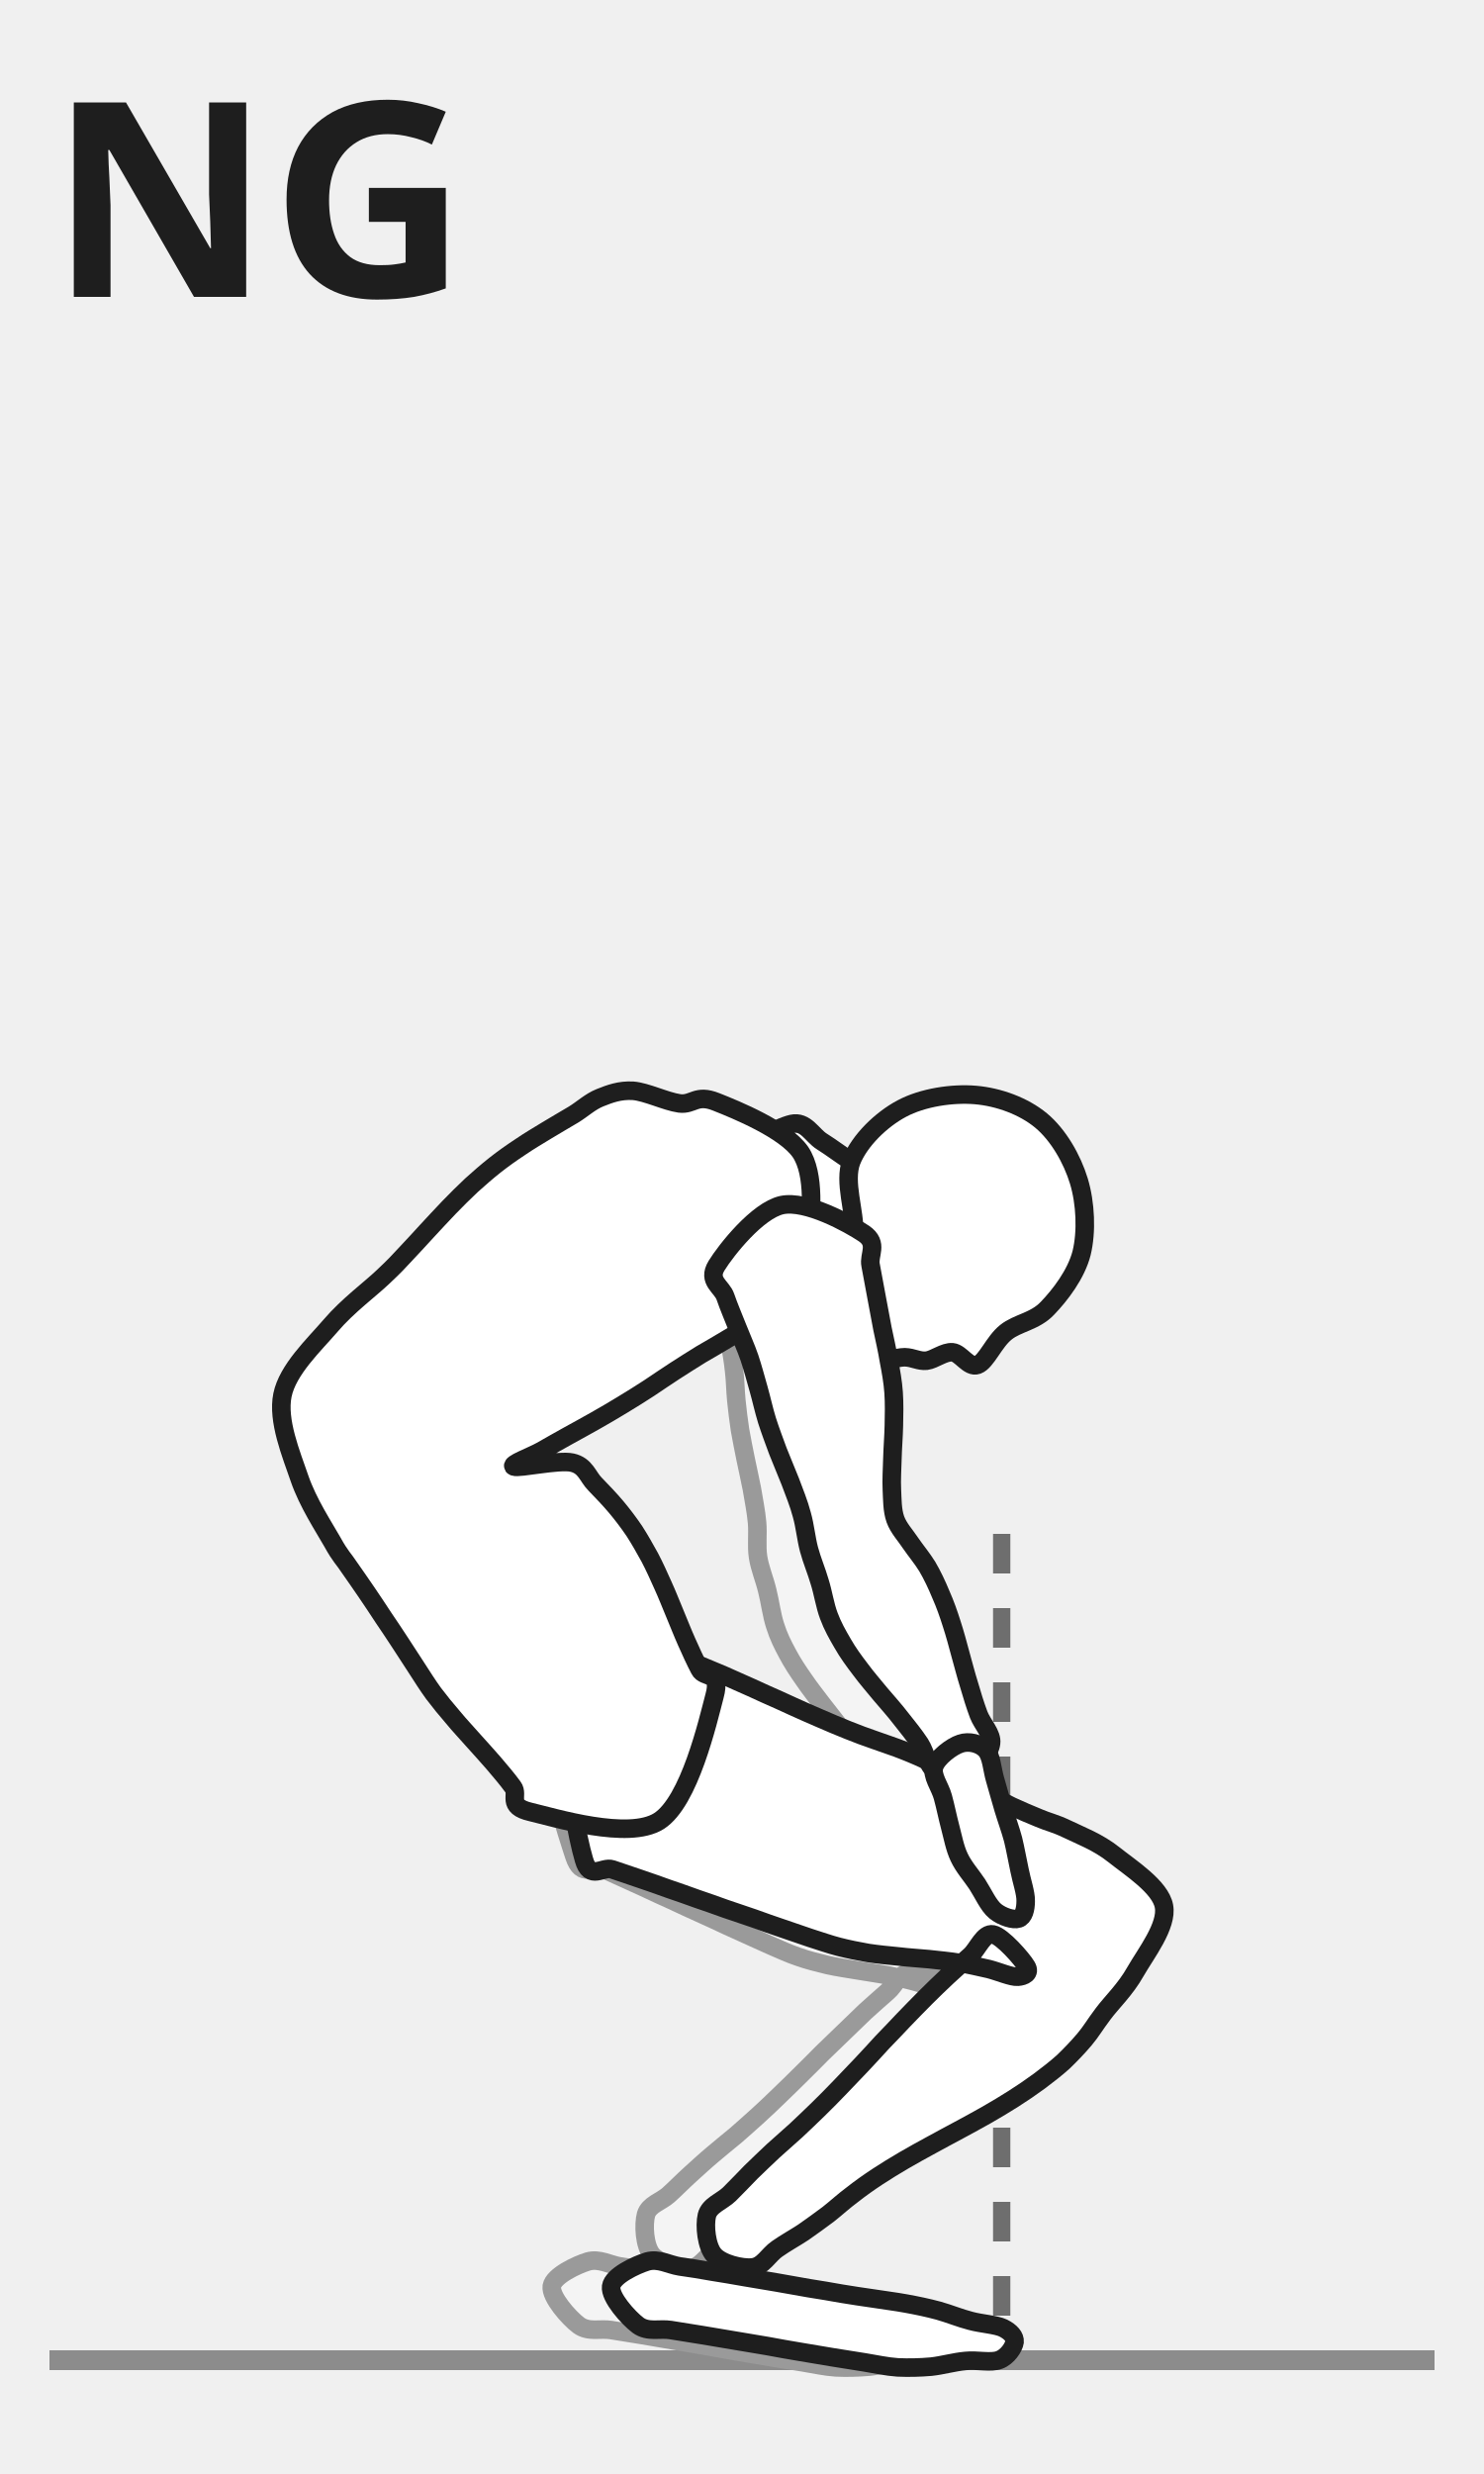
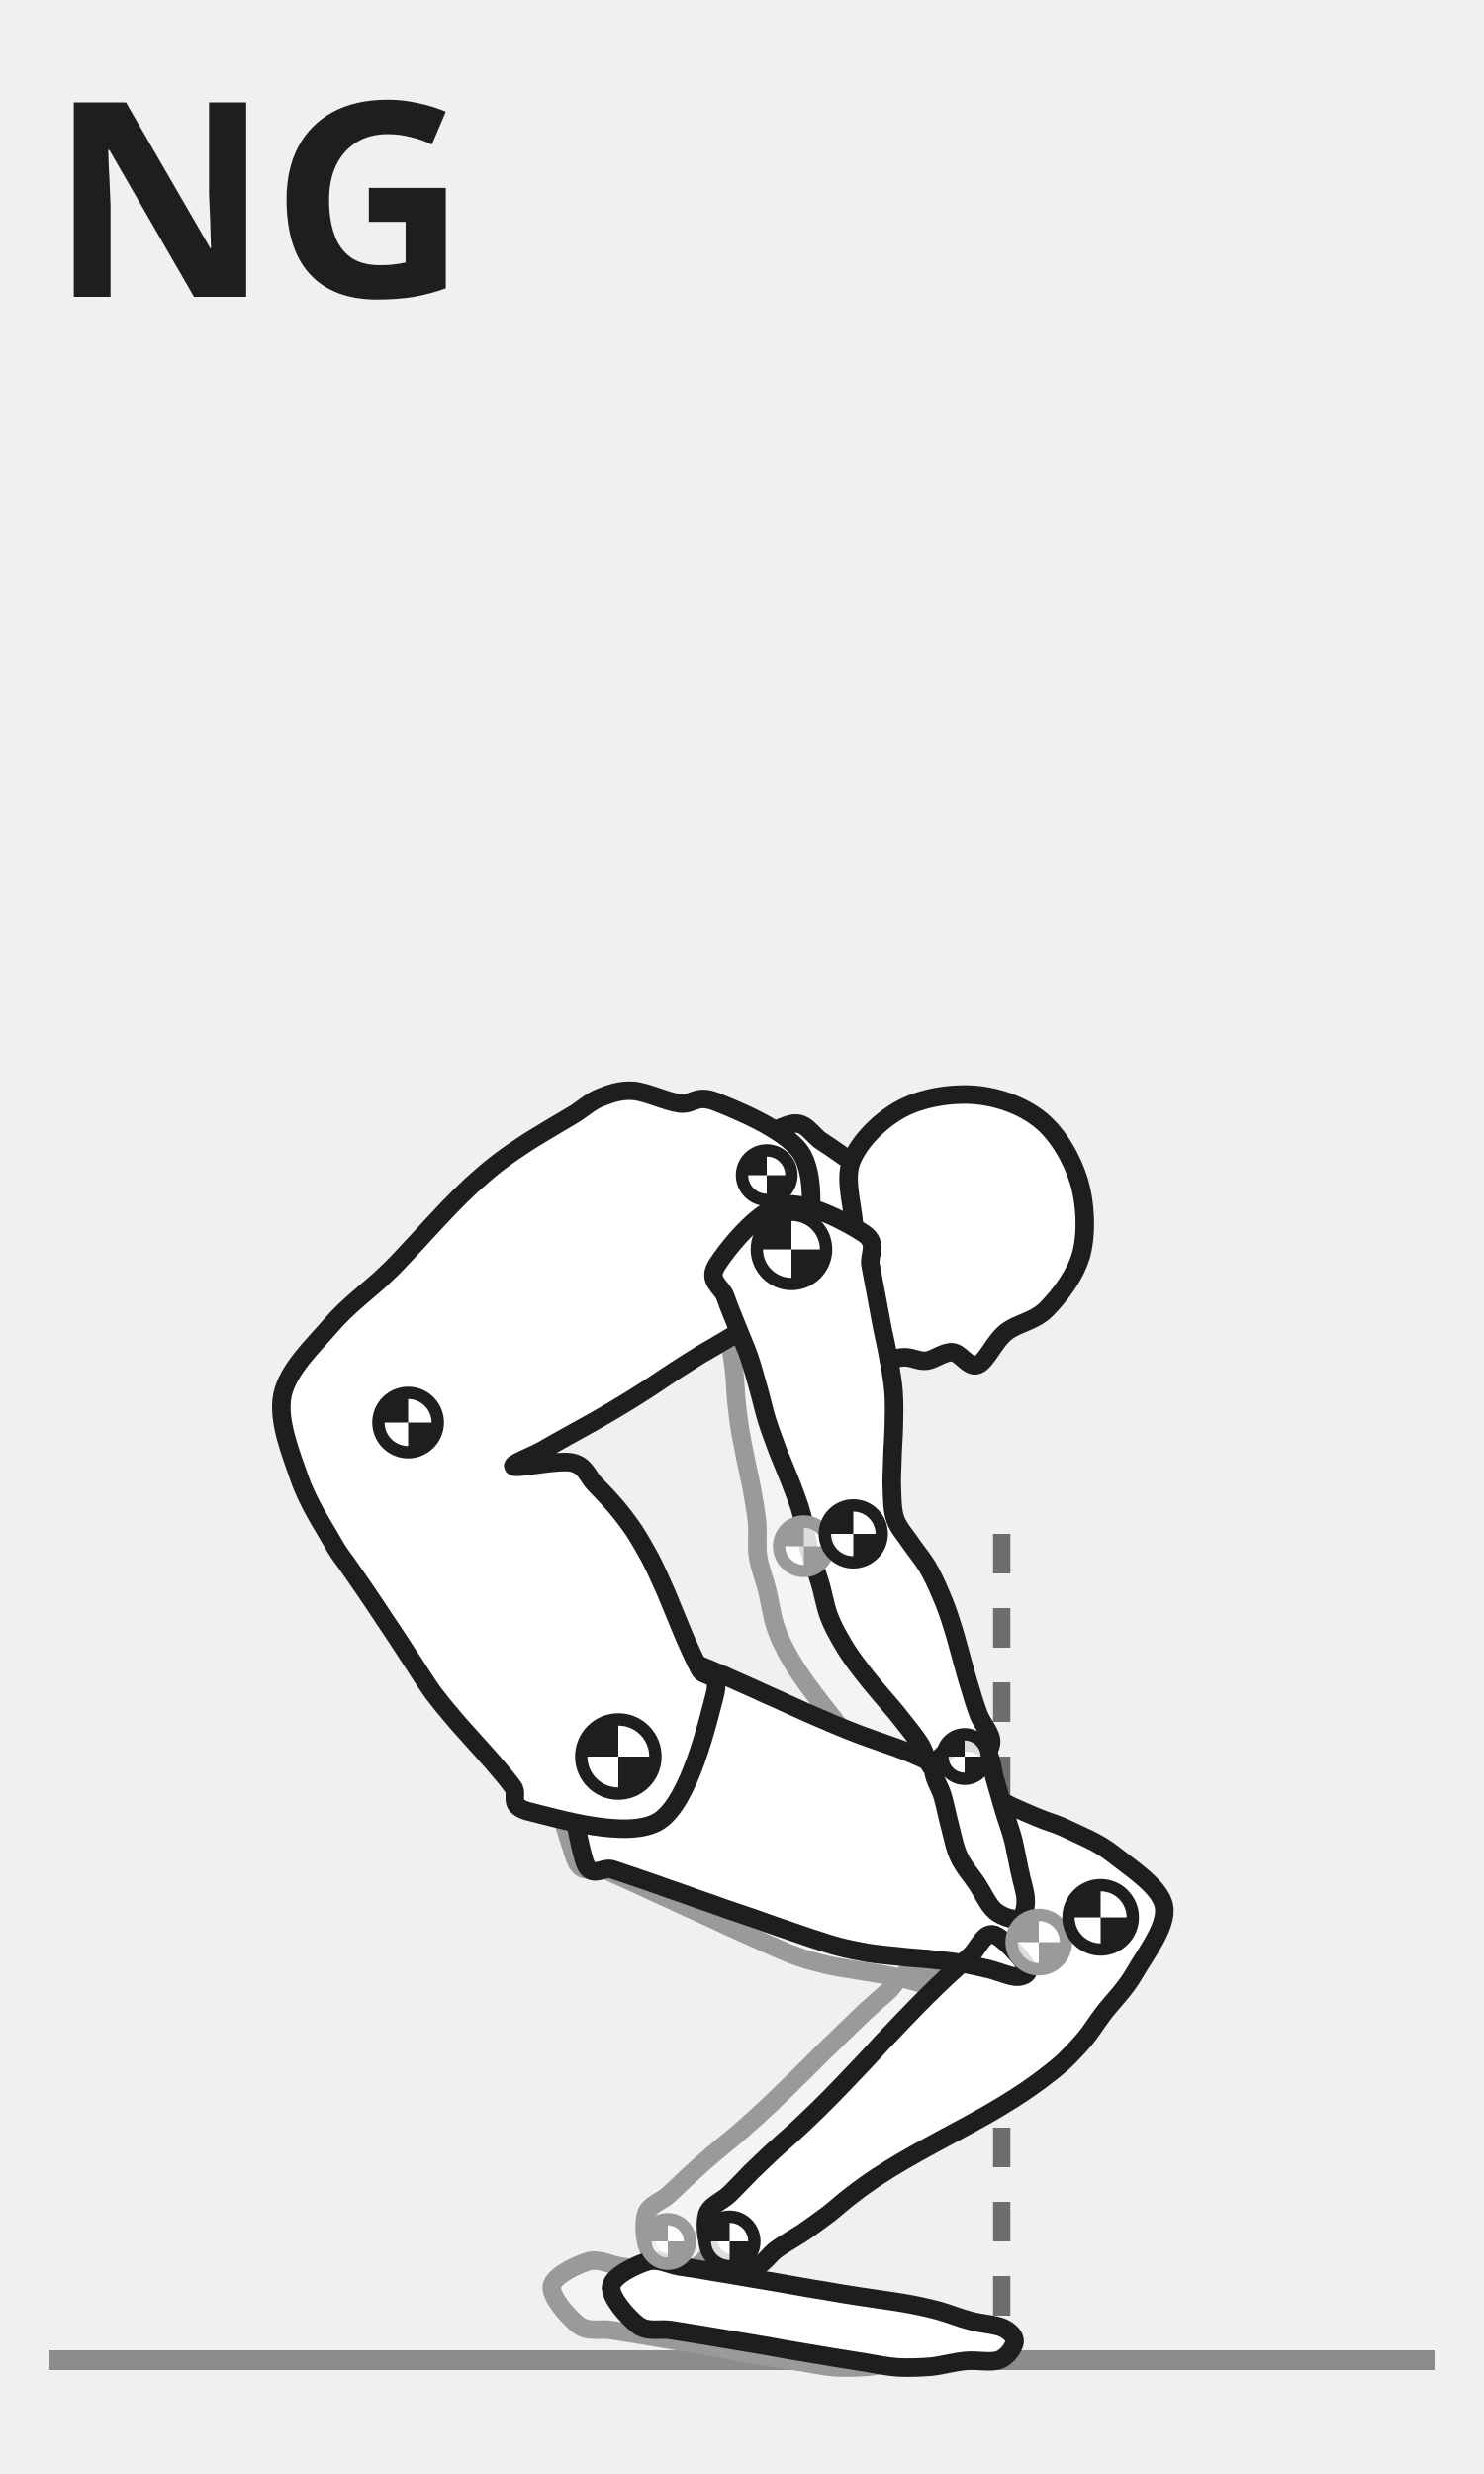
<svg xmlns="http://www.w3.org/2000/svg" viewBox="0 0 60 100" role="img" aria-label="スクワット 悪い例 膝がつま先より前に出て背中が丸い">
  <defs />
  <line x1="2" y1="95.4" x2="58" y2="95.4" stroke="#8C8C8C" stroke-width="0.8" />
  <text x="2" y="12" font-size="11" font-weight="bold" fill="#1E1E1E" font-family="sans-serif">NG</text>
  <line x1="40.5" y1="62" x2="40.5" y2="94.6" stroke="#6E6E6E" stroke-width="0.7" stroke-dasharray="1.6 1.4" />
  <path d="M23.77 91.41 C24.23 91.28 24.64 91.54 25.07 91.61 C25.50 91.67 25.94 91.74 26.37 91.82 C26.80 91.89 27.23 91.96 27.66 92.04 C28.09 92.11 28.53 92.19 28.96 92.26 C29.39 92.34 29.82 92.41 30.25 92.49 C30.68 92.56 31.12 92.63 31.55 92.71 C31.98 92.78 32.41 92.85 32.84 92.91 C33.27 92.98 33.70 93.03 34.13 93.11 C34.57 93.19 35.01 93.28 35.45 93.40 C35.88 93.52 36.31 93.70 36.74 93.81 C37.18 93.93 37.77 93.96 38.06 94.10 C38.36 94.25 38.54 94.45 38.52 94.66 C38.49 94.88 38.23 95.27 37.90 95.39 C37.57 95.52 37.00 95.38 36.54 95.43 C36.08 95.47 35.61 95.61 35.15 95.66 C34.69 95.70 34.23 95.71 33.79 95.69 C33.34 95.66 32.92 95.56 32.48 95.49 C32.05 95.42 31.61 95.35 31.18 95.28 C30.74 95.21 30.31 95.13 29.88 95.06 C29.45 94.99 29.02 94.91 28.59 94.83 C28.15 94.76 27.72 94.68 27.29 94.61 C26.86 94.54 26.43 94.46 26.00 94.39 C25.56 94.32 25.13 94.25 24.70 94.18 C24.27 94.11 23.80 94.28 23.40 93.99 C23.00 93.69 22.25 92.84 22.31 92.41 C22.38 91.99 23.31 91.55 23.77 91.41Z" fill="#F4F4F4" stroke="#9A9A9A" stroke-width="0.75" stroke-linejoin="round" />
  <path d="M26.86 66.79 C27.76 66.36 27.61 67.13 27.98 67.32 C28.35 67.50 28.71 67.70 29.08 67.90 C29.44 68.10 29.80 68.30 30.16 68.51 C30.52 68.72 30.88 68.94 31.23 69.15 C31.59 69.35 31.95 69.57 32.31 69.77 C32.67 69.98 33.03 70.18 33.40 70.37 C33.77 70.56 34.14 70.74 34.51 70.92 C34.88 71.10 35.27 71.26 35.63 71.45 C36.00 71.64 36.35 71.86 36.71 72.09 C37.06 72.31 37.40 72.57 37.74 72.81 C38.08 73.06 38.42 73.32 38.77 73.55 C39.12 73.78 39.47 74.01 39.83 74.21 C40.19 74.42 40.46 74.48 40.94 74.77 C41.42 75.06 42.13 75.41 42.73 75.96 C43.34 76.52 44.46 77.32 44.57 78.10 C44.68 78.88 43.81 79.96 43.39 80.67 C42.96 81.37 42.36 81.90 42.01 82.35 C41.65 82.79 41.52 83.02 41.25 83.32 C40.98 83.63 40.69 83.91 40.38 84.17 C40.08 84.43 39.75 84.66 39.42 84.89 C39.08 85.12 38.74 85.33 38.39 85.53 C38.04 85.74 37.67 85.93 37.31 86.12 C36.95 86.30 36.57 86.48 36.20 86.66 C35.83 86.84 35.46 87.02 35.09 87.20 C34.72 87.38 34.35 87.56 33.99 87.75 C33.62 87.94 33.27 88.14 32.92 88.34 C32.57 88.55 32.23 88.77 31.90 89.00 C31.57 89.23 31.27 89.50 30.94 89.73 C30.61 89.96 30.27 90.18 29.93 90.39 C29.58 90.60 29.21 90.79 28.87 91.00 C28.53 91.22 28.30 91.67 27.88 91.69 C27.46 91.71 26.64 91.49 26.35 91.13 C26.05 90.76 26.01 89.91 26.12 89.51 C26.24 89.11 26.73 88.99 27.03 88.72 C27.33 88.45 27.61 88.16 27.91 87.89 C28.21 87.62 28.50 87.35 28.81 87.09 C29.11 86.83 29.43 86.58 29.74 86.32 C30.04 86.06 30.34 85.79 30.64 85.52 C30.94 85.25 31.23 84.97 31.52 84.69 C31.81 84.41 32.10 84.13 32.38 83.85 C32.67 83.56 32.96 83.28 33.24 82.99 C33.53 82.71 33.82 82.43 34.11 82.15 C34.40 81.87 34.69 81.59 34.98 81.31 C35.28 81.04 35.58 80.77 35.88 80.51 C36.19 80.25 36.32 79.78 36.81 79.73 C37.29 79.69 38.55 80.10 38.81 80.25 C39.07 80.39 38.64 80.61 38.37 80.59 C38.10 80.58 37.60 80.28 37.21 80.16 C36.81 80.04 36.40 79.95 35.98 79.86 C35.57 79.78 35.14 79.72 34.72 79.65 C34.30 79.58 33.88 79.52 33.47 79.43 C33.06 79.33 32.65 79.23 32.26 79.09 C31.87 78.96 31.50 78.78 31.12 78.62 C30.74 78.45 30.36 78.28 29.99 78.11 C29.61 77.94 29.24 77.77 28.86 77.59 C28.48 77.42 28.11 77.25 27.74 77.08 C27.36 76.90 26.99 76.73 26.61 76.56 C26.23 76.38 25.86 76.21 25.48 76.04 C25.11 75.87 24.73 75.70 24.36 75.53 C23.98 75.36 23.53 75.96 23.22 75.03 C22.92 74.09 21.92 71.28 22.53 69.91 C23.14 68.54 25.95 67.22 26.86 66.79Z" fill="#F4F4F4" stroke="#9A9A9A" stroke-width="0.75" stroke-linejoin="round" />
  <path d="M35.00 50.38 C35.52 50.86 35.03 51.18 35.04 51.58 C35.05 51.98 35.05 52.38 35.06 52.78 C35.06 53.18 35.07 53.58 35.07 53.98 C35.08 54.38 35.09 54.78 35.10 55.18 C35.11 55.58 35.14 55.98 35.13 56.38 C35.11 56.78 35.07 57.18 35.01 57.59 C34.95 57.99 34.86 58.39 34.78 58.80 C34.69 59.20 34.60 59.64 34.52 60.01 C34.44 60.39 34.36 60.70 34.32 61.04 C34.28 61.39 34.17 61.76 34.25 62.09 C34.33 62.41 34.62 62.71 34.81 63.01 C35.00 63.32 35.22 63.57 35.40 63.91 C35.58 64.24 35.75 64.65 35.90 65.03 C36.04 65.42 36.15 65.82 36.26 66.22 C36.37 66.62 36.46 67.03 36.55 67.43 C36.65 67.84 36.73 68.25 36.83 68.66 C36.93 69.06 37.03 69.47 37.16 69.86 C37.29 70.25 37.66 70.63 37.60 71.01 C37.54 71.40 37.19 72.02 36.80 72.19 C36.42 72.35 35.66 72.24 35.31 72.03 C34.97 71.82 34.95 71.29 34.74 70.94 C34.52 70.58 34.27 70.24 34.03 69.90 C33.78 69.57 33.51 69.24 33.25 68.90 C33.00 68.57 32.73 68.23 32.50 67.89 C32.26 67.55 32.03 67.20 31.84 66.84 C31.64 66.47 31.47 66.13 31.34 65.71 C31.20 65.29 31.14 64.76 31.02 64.29 C30.91 63.83 30.72 63.39 30.65 62.94 C30.58 62.48 30.65 62.01 30.61 61.55 C30.57 61.09 30.47 60.61 30.40 60.18 C30.32 59.76 30.23 59.39 30.15 58.99 C30.07 58.59 29.99 58.20 29.92 57.80 C29.86 57.40 29.81 57.00 29.77 56.60 C29.73 56.20 29.73 55.80 29.68 55.40 C29.64 55.01 29.57 54.61 29.50 54.21 C29.43 53.81 29.33 53.42 29.25 53.02 C29.17 52.62 29.08 52.22 29.02 51.83 C28.96 51.43 28.42 51.15 28.90 50.63 C29.39 50.10 30.91 48.71 31.92 48.67 C32.94 48.63 34.48 49.89 35.00 50.38Z" fill="#F4F4F4" stroke="#9A9A9A" stroke-width="0.75" stroke-linejoin="round" />
  <path d="M37.35 71.22 C37.59 71.46 37.61 72.02 37.73 72.42 C37.85 72.83 37.96 73.24 38.08 73.64 C38.20 74.04 38.35 74.44 38.46 74.85 C38.56 75.26 38.63 75.68 38.72 76.09 C38.80 76.51 38.98 77.02 38.97 77.34 C38.97 77.67 38.89 77.99 38.68 78.05 C38.48 78.12 38.02 77.98 37.74 77.75 C37.46 77.52 37.25 77.03 37.01 76.66 C36.77 76.30 36.46 75.96 36.28 75.57 C36.10 75.19 36.03 74.77 35.92 74.36 C35.81 73.95 35.73 73.53 35.62 73.13 C35.51 72.72 35.15 72.27 35.27 71.91 C35.38 71.55 35.98 71.09 36.33 70.98 C36.67 70.86 37.12 70.97 37.35 71.22Z" fill="#F4F4F4" stroke="#9A9A9A" stroke-width="0.75" stroke-linejoin="round" />
  <path d="M33.95 51.06 C33.43 51.16 33.10 50.67 32.67 50.48 C32.24 50.30 31.79 50.14 31.36 49.96 C30.93 49.78 30.34 49.89 30.08 49.39 C29.82 48.88 29.49 47.58 29.81 46.92 C30.14 46.26 31.44 45.56 32.01 45.43 C32.58 45.30 32.83 45.89 33.23 46.14 C33.63 46.39 34.00 46.68 34.40 46.93 C34.80 47.18 35.38 47.15 35.62 47.64 C35.85 48.13 36.09 49.28 35.81 49.85 C35.53 50.42 34.48 50.95 33.95 51.06Z" fill="#FFFFFF" stroke="#1E1E1E" stroke-width="0.75" stroke-linejoin="round" />
  <path d="M36.46 44.81 C37.30 44.36 38.50 44.18 39.44 44.26 C40.38 44.34 41.39 44.71 42.09 45.29 C42.79 45.87 43.35 46.85 43.62 47.74 C43.89 48.63 43.94 49.79 43.73 50.65 C43.51 51.51 42.86 52.35 42.35 52.88 C41.84 53.42 41.14 53.47 40.67 53.85 C40.19 54.23 39.88 55.04 39.52 55.17 C39.16 55.30 38.85 54.69 38.51 54.66 C38.17 54.63 37.78 54.96 37.46 55.00 C37.14 55.03 36.93 54.87 36.58 54.86 C36.23 54.86 35.70 55.08 35.34 54.95 C34.99 54.82 34.64 54.56 34.43 54.09 C34.23 53.61 34.08 52.80 34.10 52.09 C34.12 51.39 34.48 50.71 34.53 49.85 C34.58 48.99 34.10 47.78 34.42 46.94 C34.75 46.10 35.63 45.25 36.46 44.81Z" fill="#FFFFFF" stroke="#1E1E1E" stroke-width="0.75" stroke-linejoin="round" />
  <path d="M26.17 91.41 C26.63 91.28 27.04 91.54 27.48 91.61 C27.92 91.67 28.35 91.74 28.79 91.82 C29.23 91.89 29.66 91.96 30.10 92.04 C30.53 92.11 30.97 92.19 31.41 92.26 C31.84 92.34 32.28 92.41 32.71 92.49 C33.15 92.56 33.59 92.63 34.02 92.71 C34.46 92.78 34.89 92.85 35.33 92.91 C35.76 92.98 36.20 93.03 36.63 93.11 C37.07 93.19 37.51 93.28 37.95 93.40 C38.38 93.52 38.81 93.70 39.24 93.81 C39.68 93.93 40.27 93.96 40.56 94.10 C40.86 94.25 41.04 94.45 41.02 94.66 C40.99 94.88 40.73 95.27 40.40 95.39 C40.07 95.52 39.50 95.38 39.04 95.43 C38.58 95.47 38.11 95.61 37.65 95.66 C37.19 95.70 36.74 95.71 36.29 95.69 C35.84 95.66 35.41 95.56 34.97 95.49 C34.53 95.42 34.09 95.35 33.65 95.28 C33.22 95.21 32.78 95.13 32.34 95.06 C31.91 94.99 31.47 94.91 31.04 94.83 C30.60 94.76 30.17 94.68 29.73 94.61 C29.29 94.54 28.86 94.46 28.42 94.39 C27.99 94.32 27.55 94.25 27.11 94.18 C26.68 94.11 26.20 94.28 25.80 93.99 C25.40 93.69 24.65 92.85 24.71 92.42 C24.77 91.99 25.71 91.55 26.17 91.41Z" fill="#FFFFFF" stroke="#1E1E1E" stroke-width="0.75" stroke-linejoin="round" />
  <path d="M26.45 66.64 C27.17 66.07 27.22 66.90 27.59 67.04 C27.97 67.18 28.35 67.33 28.72 67.49 C29.09 67.64 29.46 67.80 29.83 67.97 C30.20 68.13 30.57 68.30 30.94 68.47 C31.31 68.63 31.68 68.80 32.05 68.97 C32.42 69.14 32.79 69.30 33.16 69.46 C33.53 69.62 33.90 69.78 34.28 69.93 C34.65 70.08 35.03 70.22 35.41 70.35 C35.79 70.49 36.18 70.61 36.55 70.76 C36.93 70.91 37.30 71.07 37.66 71.25 C38.03 71.43 38.38 71.63 38.74 71.83 C39.10 72.02 39.46 72.24 39.82 72.43 C40.18 72.63 40.53 72.83 40.90 73.01 C41.27 73.18 41.64 73.34 42.01 73.49 C42.38 73.65 42.64 73.69 43.14 73.93 C43.65 74.18 44.39 74.45 45.04 74.97 C45.69 75.49 46.92 76.27 47.06 77.05 C47.21 77.84 46.32 78.97 45.91 79.69 C45.50 80.42 44.94 80.94 44.60 81.40 C44.26 81.85 44.12 82.11 43.85 82.43 C43.58 82.75 43.29 83.05 42.99 83.34 C42.68 83.62 42.35 83.87 42.02 84.12 C41.68 84.37 41.34 84.60 40.98 84.83 C40.63 85.05 40.27 85.27 39.90 85.48 C39.53 85.69 39.16 85.89 38.79 86.09 C38.41 86.30 38.03 86.49 37.66 86.70 C37.29 86.90 36.91 87.11 36.55 87.32 C36.19 87.53 35.83 87.75 35.48 87.98 C35.13 88.21 34.79 88.45 34.46 88.71 C34.12 88.96 33.82 89.24 33.49 89.50 C33.16 89.75 32.82 89.99 32.48 90.23 C32.13 90.46 31.76 90.66 31.42 90.90 C31.07 91.14 30.85 91.61 30.42 91.65 C30.00 91.70 29.17 91.50 28.87 91.15 C28.56 90.80 28.48 89.96 28.58 89.55 C28.68 89.14 29.19 88.98 29.49 88.69 C29.78 88.40 30.07 88.10 30.36 87.80 C30.66 87.51 30.96 87.22 31.26 86.94 C31.57 86.66 31.88 86.39 32.19 86.11 C32.49 85.83 32.79 85.54 33.09 85.25 C33.39 84.96 33.68 84.66 33.97 84.36 C34.26 84.06 34.54 83.76 34.83 83.46 C35.12 83.15 35.40 82.85 35.68 82.54 C35.97 82.24 36.26 81.94 36.54 81.64 C36.83 81.34 37.12 81.04 37.42 80.74 C37.71 80.45 38.01 80.16 38.31 79.88 C38.62 79.59 38.93 79.32 39.24 79.04 C39.54 78.76 39.77 78.12 40.15 78.19 C40.52 78.26 41.33 79.19 41.50 79.48 C41.67 79.76 41.41 79.88 41.15 79.90 C40.90 79.92 40.37 79.69 39.98 79.59 C39.58 79.50 39.19 79.41 38.79 79.34 C38.39 79.27 37.97 79.24 37.56 79.19 C37.15 79.15 36.74 79.13 36.33 79.08 C35.91 79.04 35.50 79.00 35.10 78.94 C34.70 78.87 34.30 78.79 33.91 78.69 C33.52 78.59 33.14 78.45 32.75 78.33 C32.37 78.20 31.99 78.07 31.61 77.94 C31.23 77.81 30.85 77.68 30.47 77.54 C30.08 77.41 29.70 77.28 29.32 77.15 C28.94 77.01 28.56 76.88 28.18 76.75 C27.80 76.61 27.42 76.48 27.04 76.35 C26.66 76.21 26.28 76.08 25.90 75.95 C25.52 75.82 25.14 75.69 24.75 75.56 C24.37 75.43 23.85 76.03 23.61 75.17 C23.36 74.32 22.82 71.85 23.29 70.43 C23.77 69.01 25.74 67.20 26.45 66.64Z" fill="#FFFFFF" stroke="#1E1E1E" stroke-width="0.75" stroke-linejoin="round" />
  <path d="M32.70 49.97 C32.63 50.72 32.15 50.64 31.92 51.06 C31.70 51.47 31.61 52.07 31.37 52.47 C31.13 52.86 30.83 53.16 30.50 53.43 C30.18 53.70 29.80 53.88 29.44 54.10 C29.08 54.32 28.71 54.53 28.35 54.74 C28.00 54.96 27.64 55.18 27.29 55.41 C26.93 55.64 26.59 55.88 26.24 56.11 C25.89 56.34 25.53 56.56 25.17 56.78 C24.81 57.00 24.45 57.21 24.08 57.42 C23.72 57.62 23.35 57.83 22.98 58.03 C22.61 58.24 22.24 58.44 21.88 58.65 C21.51 58.86 20.57 59.20 20.78 59.28 C20.99 59.36 22.59 59.00 23.13 59.12 C23.68 59.24 23.76 59.69 24.06 59.99 C24.35 60.29 24.64 60.59 24.91 60.91 C25.17 61.22 25.42 61.55 25.65 61.89 C25.87 62.23 26.07 62.59 26.27 62.95 C26.46 63.31 26.63 63.69 26.80 64.07 C26.97 64.44 27.12 64.83 27.28 65.21 C27.44 65.59 27.59 65.98 27.76 66.36 C27.93 66.74 28.10 67.12 28.29 67.48 C28.47 67.85 29.17 67.53 28.89 68.55 C28.62 69.57 27.88 72.82 26.64 73.61 C25.40 74.39 22.43 73.47 21.45 73.24 C20.46 73.01 20.99 72.56 20.74 72.23 C20.50 71.90 20.23 71.59 19.96 71.27 C19.69 70.96 19.41 70.65 19.13 70.34 C18.86 70.03 18.57 69.73 18.31 69.41 C18.04 69.10 17.78 68.78 17.53 68.45 C17.29 68.12 17.07 67.77 16.85 67.43 C16.62 67.09 16.41 66.74 16.18 66.40 C15.96 66.06 15.73 65.72 15.50 65.38 C15.28 65.04 15.05 64.70 14.82 64.36 C14.59 64.02 14.35 63.68 14.12 63.35 C13.90 63.01 13.77 62.93 13.44 62.33 C13.10 61.73 12.45 60.75 12.11 59.76 C11.77 58.77 11.21 57.42 11.42 56.39 C11.63 55.36 12.69 54.37 13.37 53.58 C14.05 52.78 14.99 52.09 15.49 51.61 C16.00 51.13 16.10 51.01 16.39 50.70 C16.69 50.39 16.98 50.06 17.27 49.75 C17.56 49.44 17.85 49.12 18.15 48.81 C18.45 48.50 18.75 48.20 19.06 47.91 C19.37 47.63 19.69 47.35 20.02 47.09 C20.35 46.83 20.69 46.59 21.04 46.36 C21.39 46.12 21.75 45.91 22.11 45.69 C22.47 45.47 22.84 45.26 23.19 45.05 C23.55 44.83 23.86 44.53 24.26 44.37 C24.66 44.21 25.06 44.06 25.59 44.09 C26.13 44.13 26.91 44.52 27.47 44.60 C28.03 44.67 28.14 44.21 28.96 44.54 C29.77 44.86 31.73 45.66 32.36 46.56 C32.98 47.47 32.78 49.22 32.70 49.97Z" fill="#FFFFFF" stroke="#1E1E1E" stroke-width="0.75" stroke-linejoin="round" />
  <path d="M34.93 49.86 C35.53 50.27 35.11 50.72 35.20 51.14 C35.28 51.57 35.36 52.00 35.44 52.43 C35.52 52.86 35.60 53.29 35.68 53.71 C35.77 54.14 35.87 54.57 35.94 55.00 C36.02 55.42 36.10 55.85 36.13 56.29 C36.16 56.73 36.15 57.18 36.14 57.63 C36.13 58.08 36.09 58.55 36.08 58.98 C36.07 59.41 36.04 59.80 36.06 60.21 C36.08 60.61 36.07 61.04 36.20 61.41 C36.33 61.77 36.61 62.06 36.82 62.38 C37.04 62.70 37.28 62.98 37.49 63.32 C37.69 63.66 37.88 64.06 38.04 64.45 C38.21 64.83 38.35 65.23 38.48 65.64 C38.61 66.04 38.72 66.45 38.83 66.86 C38.95 67.28 39.05 67.69 39.18 68.10 C39.30 68.51 39.42 68.91 39.57 69.31 C39.72 69.70 40.12 70.09 40.07 70.46 C40.02 70.84 39.65 71.37 39.28 71.56 C38.91 71.75 38.18 71.76 37.84 71.58 C37.49 71.40 37.43 70.85 37.20 70.49 C36.97 70.14 36.70 69.81 36.43 69.47 C36.17 69.13 35.88 68.81 35.60 68.48 C35.33 68.15 35.04 67.82 34.79 67.48 C34.53 67.14 34.28 66.80 34.07 66.43 C33.86 66.07 33.66 65.72 33.51 65.31 C33.35 64.89 33.28 64.38 33.14 63.94 C33.01 63.49 32.83 63.08 32.71 62.63 C32.59 62.18 32.55 61.69 32.42 61.23 C32.30 60.77 32.11 60.31 31.95 59.88 C31.78 59.45 31.61 59.06 31.45 58.65 C31.30 58.24 31.14 57.82 31.01 57.41 C30.88 56.99 30.79 56.56 30.67 56.14 C30.55 55.72 30.44 55.30 30.30 54.88 C30.16 54.47 29.97 54.06 29.81 53.65 C29.65 53.24 29.47 52.83 29.33 52.42 C29.19 52.00 28.59 51.78 28.97 51.16 C29.35 50.54 30.62 48.93 31.61 48.71 C32.60 48.50 34.33 49.46 34.93 49.86Z" fill="#FFFFFF" stroke="#1E1E1E" stroke-width="0.75" stroke-linejoin="round" />
  <path d="M39.85 70.72 C40.09 70.96 40.11 71.52 40.23 71.92 C40.35 72.33 40.46 72.74 40.58 73.14 C40.70 73.54 40.85 73.94 40.96 74.35 C41.06 74.76 41.13 75.18 41.22 75.59 C41.30 76.01 41.48 76.52 41.47 76.84 C41.47 77.17 41.39 77.49 41.18 77.55 C40.98 77.62 40.52 77.48 40.24 77.25 C39.96 77.02 39.75 76.53 39.51 76.16 C39.27 75.80 38.96 75.46 38.78 75.07 C38.60 74.69 38.53 74.27 38.42 73.86 C38.31 73.45 38.23 73.03 38.12 72.63 C38.01 72.22 37.65 71.77 37.77 71.41 C37.88 71.05 38.48 70.59 38.83 70.48 C39.17 70.36 39.62 70.47 39.85 70.72Z" fill="#FFFFFF" stroke="#1E1E1E" stroke-width="0.75" stroke-linejoin="round" />
+   <circle cx="42.0" cy="78.5" r="1.1" fill="#FFFFFF" fill-opacity="0.85" stroke="#9A9A9A" stroke-width="0.5" />
+   <path d="M42.0 78.5 L43.1 78.5 A1.1 1.1 0 0 1 42.0 79.6Z M42.0 78.5 L40.9 78.5 A1.1 1.1 0 0 1 42.0 77.4Z" fill="#9A9A9A" />
+   <circle cx="27.0" cy="90.6" r="0.9" fill="#FFFFFF" fill-opacity="0.85" stroke="#9A9A9A" stroke-width="0.5" />
+   <path d="M27.0 90.6 L27.9 90.6 A0.9 0.9 0 0 1 27.0 91.5Z M27.0 90.6 L26.1 90.6 A0.9 0.9 0 0 1 27.0 89.7Z" fill="#9A9A9A" />
+   <circle cx="32.5" cy="62.5" r="1.0" fill="#FFFFFF" fill-opacity="0.85" stroke="#9A9A9A" stroke-width="0.5" />
+   <path d="M32.5 62.5 L33.5 62.5 A1.0 1.0 0 0 1 32.5 63.5Z M32.5 62.5 L31.5 62.5 A1.0 1.0 0 0 1 32.5 61.5Z" fill="#9A9A9A" />
+   <circle cx="31.0" cy="47.5" r="1.0" fill="#FFFFFF" fill-opacity="0.85" stroke="#1E1E1E" stroke-width="0.5" />
+   <path d="M31.0 47.5 L32.0 47.5 A1.0 1.0 0 0 1 31.0 48.5Z M31.0 47.5 L30.0 47.5 A1.0 1.0 0 0 1 31.0 46.5Z" fill="#1E1E1E" />
+   <circle cx="16.5" cy="57.5" r="1.2" fill="#FFFFFF" fill-opacity="0.85" stroke="#1E1E1E" stroke-width="0.5" />
+   <path d="M16.5 57.5 L17.7 57.5 A1.2 1.2 0 0 1 16.5 58.7Z M16.5 57.5 L15.3 57.5 A1.2 1.2 0 0 1 16.5 56.3Z" fill="#1E1E1E" />
+   <circle cx="25.0" cy="71.0" r="1.5" fill="#FFFFFF" fill-opacity="0.85" stroke="#1E1E1E" stroke-width="0.5" />
+   <path d="M25.0 71.0 L26.5 71.0 A1.5 1.5 0 0 1 25.0 72.5Z M25.0 71.0 L23.5 71.0 A1.5 1.5 0 0 1 25.0 69.5Z" fill="#1E1E1E" />
+   <circle cx="44.5" cy="77.5" r="1.3" fill="#FFFFFF" fill-opacity="0.85" stroke="#1E1E1E" stroke-width="0.5" />
+   <path d="M44.5 77.5 L45.8 77.5 A1.3 1.3 0 0 1 44.5 78.8Z M44.5 77.5 L43.2 77.5 A1.3 1.3 0 0 1 44.5 76.2Z" fill="#1E1E1E" />
+   <circle cx="29.5" cy="90.6" r="1.0" fill="#FFFFFF" fill-opacity="0.85" stroke="#1E1E1E" stroke-width="0.5" />
+   <path d="M29.5 90.6 L30.5 90.6 A1.0 1.0 0 0 1 29.5 91.6Z M29.5 90.6 L28.5 90.6 A1.0 1.0 0 0 1 29.5 89.6Z" fill="#1E1E1E" />
+   <circle cx="32.0" cy="50.5" r="1.4" fill="#FFFFFF" fill-opacity="0.85" stroke="#1E1E1E" stroke-width="0.5" />
+   <path d="M32.0 50.5 L33.4 50.5 A1.4 1.4 0 0 1 32.0 51.9Z M32.0 50.5 L30.6 50.5 A1.4 1.4 0 0 1 32.0 49.1Z" fill="#1E1E1E" />
+   <circle cx="34.5" cy="62.0" r="1.15" fill="#FFFFFF" fill-opacity="0.85" stroke="#1E1E1E" stroke-width="0.5" />
+   <path d="M34.5 62.0 L35.6 62.0 A1.15 1.15 0 0 1 34.5 63.1Z M34.5 62.0 L33.4 62.0 A1.15 1.15 0 0 1 34.5 60.9Z" fill="#1E1E1E" />
+   <circle cx="39.0" cy="71.0" r="0.9" fill="#FFFFFF" fill-opacity="0.85" stroke="#1E1E1E" stroke-width="0.5" />
+   <path d="M39.0 71.0 L39.9 71.0 A0.9 0.9 0 0 1 39.0 71.9Z M39.0 71.0 L38.1 71.0 A0.9 0.9 0 0 1 39.0 70.1Z" fill="#1E1E1E" />
</svg>
